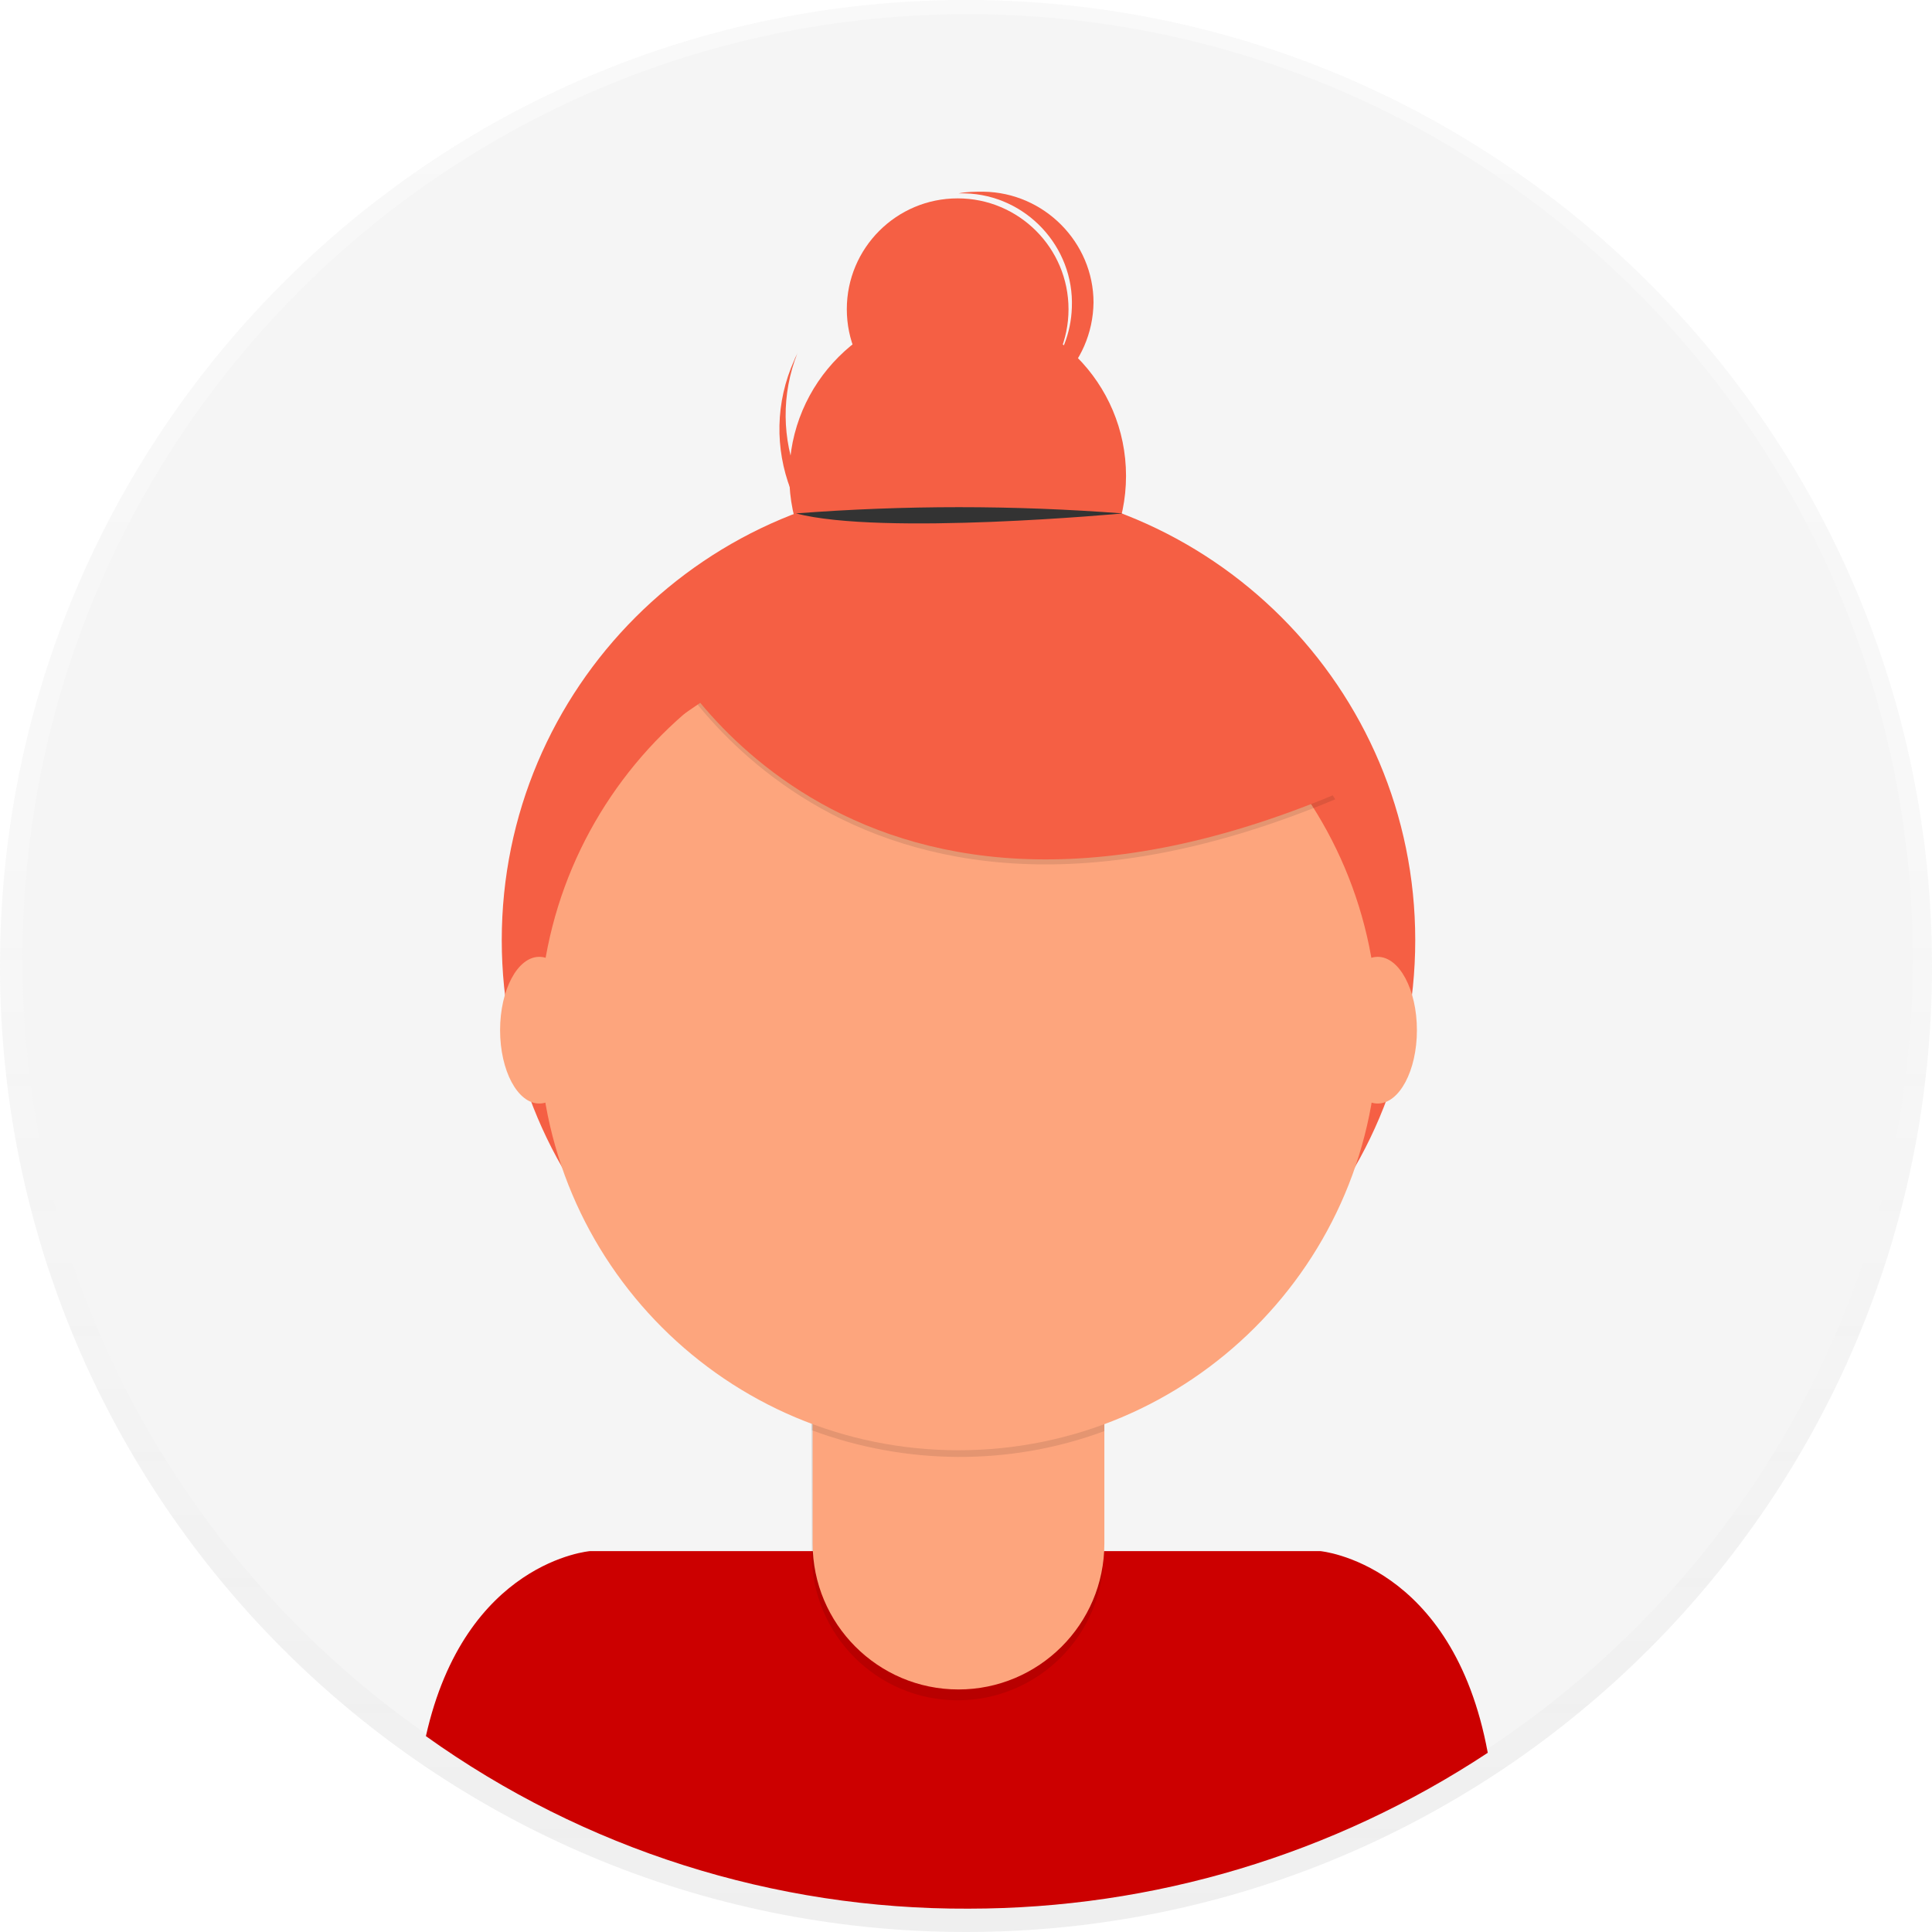
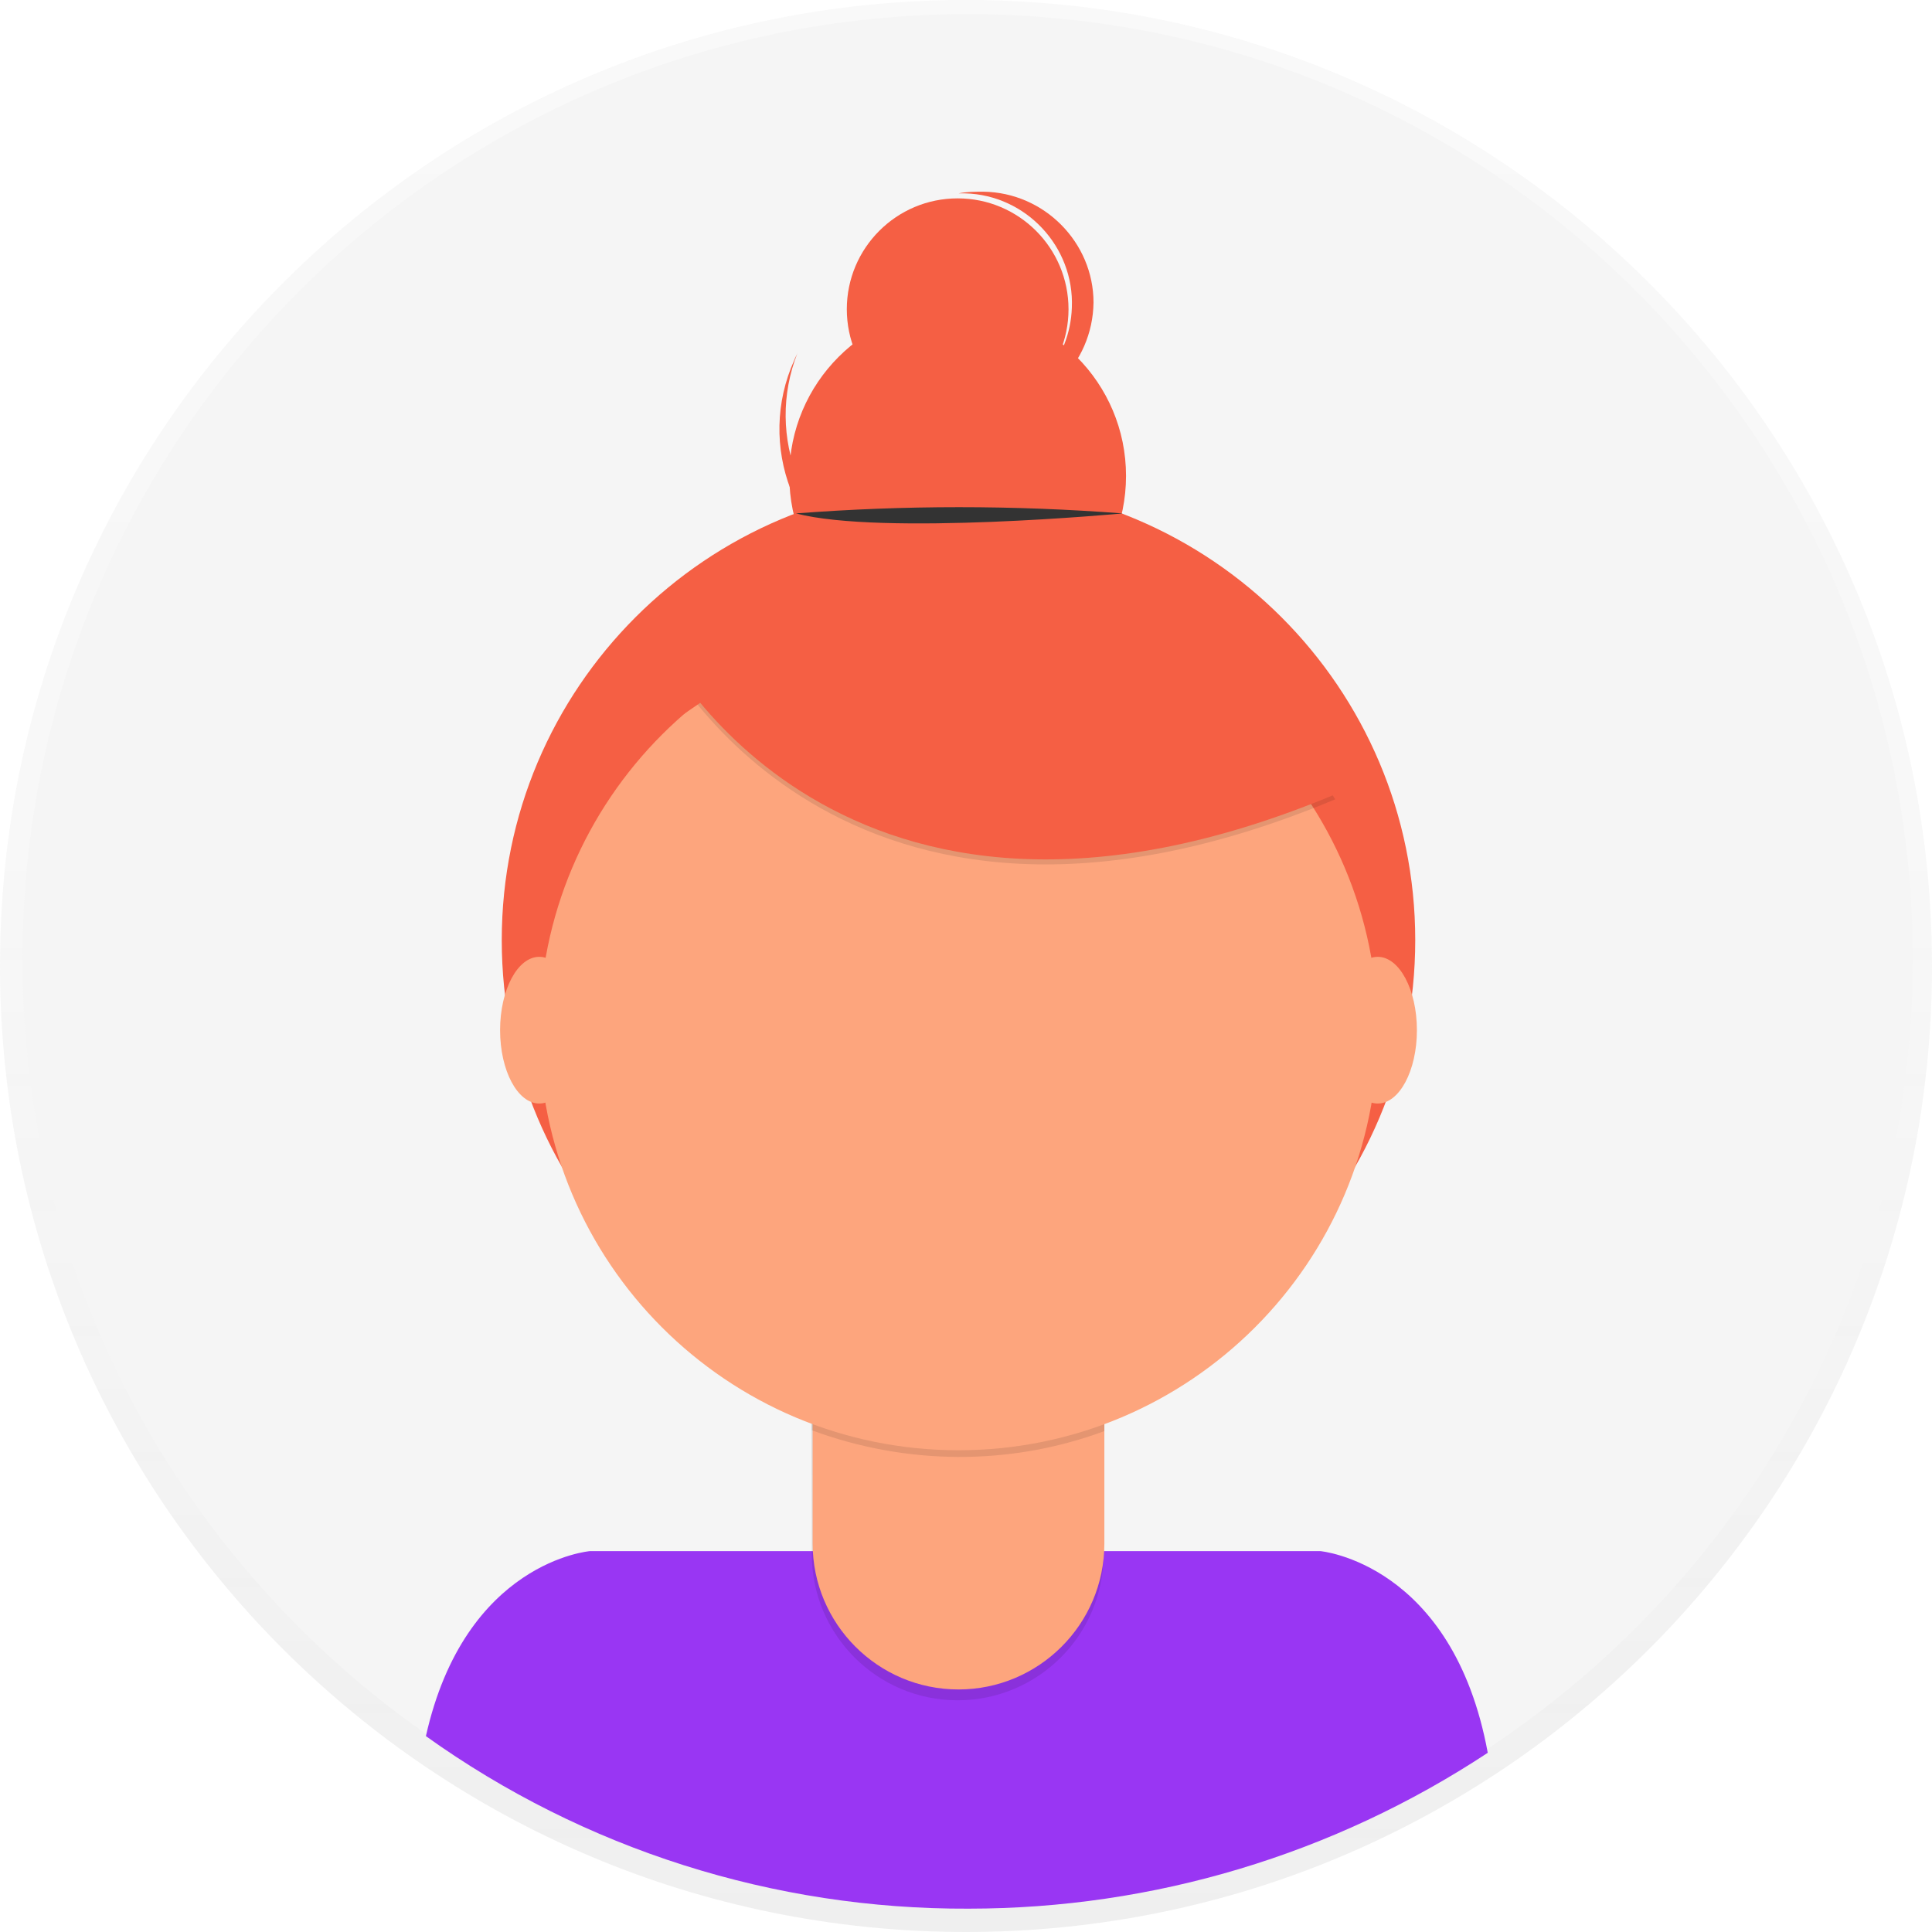
<svg xmlns="http://www.w3.org/2000/svg" version="1.1" id="_x38_8ce59e9-c4b8-4d1d-9d7a-ce0190159aa8" x="0px" y="0px" viewBox="0 0 231.8 231.8" style="enable-background:new 0 0 231.8 231.8;" xml:space="preserve">
  <style type="text/css">
	.st0{opacity:0.5;}
	.st1{fill:url(#SVGID_1_);}
	.st2{fill:#F5F5F5;}
- 	.st3{fill:#cc0000;}
+ 	.st3{fill:#9936f3;}
	.st4{fill:#F55F44;}
	.st5{opacity:0.1;enable-background:new    ;}
	.st6{fill:#FDA57D;}
	.st7{fill:#333333;}
</style>
  <g class="st0">
    <linearGradient id="SVGID_1_" gradientUnits="userSpaceOnUse" x1="115.89" y1="9.36" x2="115.89" y2="241.14" gradientTransform="matrix(1 0 0 -1 0 241.14)">
      <stop offset="0" style="stop-color:#808080;stop-opacity:0.25" />
      <stop offset="0.54" style="stop-color:#808080;stop-opacity:0.12" />
      <stop offset="1" style="stop-color:#808080;stop-opacity:0.1" />
    </linearGradient>
    <circle class="st1" cx="115.9" cy="115.9" r="115.9" />
  </g>
  <circle class="st2" cx="116.1" cy="115.1" r="113.4" />
  <path class="st3" d="M116.2,229c22.2,0,43.8-6.5,62.3-18.7c-4.2-22.8-20.1-24.2-20.1-24.2H70.8c0,0-15,1.2-19.7,22.2  C70.1,221.9,92.9,229.1,116.2,229z" />
  <circle class="st4" cx="115" cy="112.8" r="54.8" />
  <path class="st5" d="M97.3,158.4h35.1l0,0v28.1c0,9.7-7.9,17.5-17.5,17.5l0,0l0,0c-9.7,0-17.5-7.9-17.5-17.5l0,0L97.3,158.4  L97.3,158.4z" />
  <path class="st6" d="M100.7,157.1h28.4c1.9,0,3.4,1.5,3.4,3.4l0,0v24.7c0,9.7-7.9,17.5-17.5,17.5l0,0l0,0c-9.7,0-17.5-7.9-17.5-17.5  l0,0v-24.7C97.4,158.6,98.8,157.1,100.7,157.1L100.7,157.1L100.7,157.1z" />
  <path class="st5" d="M97.4,171.6c11.3,4.2,23.8,4.3,35.1,0.1v-4.3H97.4V171.6z" />
  <circle class="st6" cx="115" cy="123.7" r="50.3" />
  <circle class="st4" cx="114.9" cy="57.1" r="20.2" />
  <circle class="st4" cx="114.9" cy="37.1" r="13.3" />
  <path class="st4" d="M106.2,68.2c-9.9-4.4-14.5-15.8-10.5-25.9c-0.1,0.3-0.3,0.6-0.4,0.9c-4.6,10.2,0,22.2,10.2,26.8  s22.2,0,26.8-10.2c0.1-0.3,0.2-0.6,0.4-0.9C127.6,68.5,116,72.6,106.2,68.2z" />
  <path class="st5" d="M79.2,77.9c0,0,21.2,43,81,18l-13.9-21.8l-24.7-8.9L79.2,77.9z" />
  <path class="st4" d="M79.2,77.3c0,0,21.2,43,81,18l-13.9-21.8l-24.7-8.9L79.2,77.3z" />
  <path class="st7" d="M95.5,61.6c13-1,26.1-1,39.2,0C134.7,61.6,105.8,64.3,95.5,61.6z" />
  <path class="st4" d="M118,23c-1,0-2,0-3,0.2h0.8c7.3,0.2,13.1,6.4,12.8,13.7c-0.2,6.2-4.7,11.5-10.8,12.6  c7.3,0.1,13.3-5.8,13.4-13.2C131.2,29.1,125.3,23.1,118,23L118,23z" />
  <ellipse class="st6" cx="64.7" cy="123.6" rx="4.7" ry="8.8" />
  <ellipse class="st6" cx="165.3" cy="123.6" rx="4.7" ry="8.8" />
  <polygon class="st4" points="76,78.6 85.8,73.5 88,81.6 82,85.7 " />
</svg>
